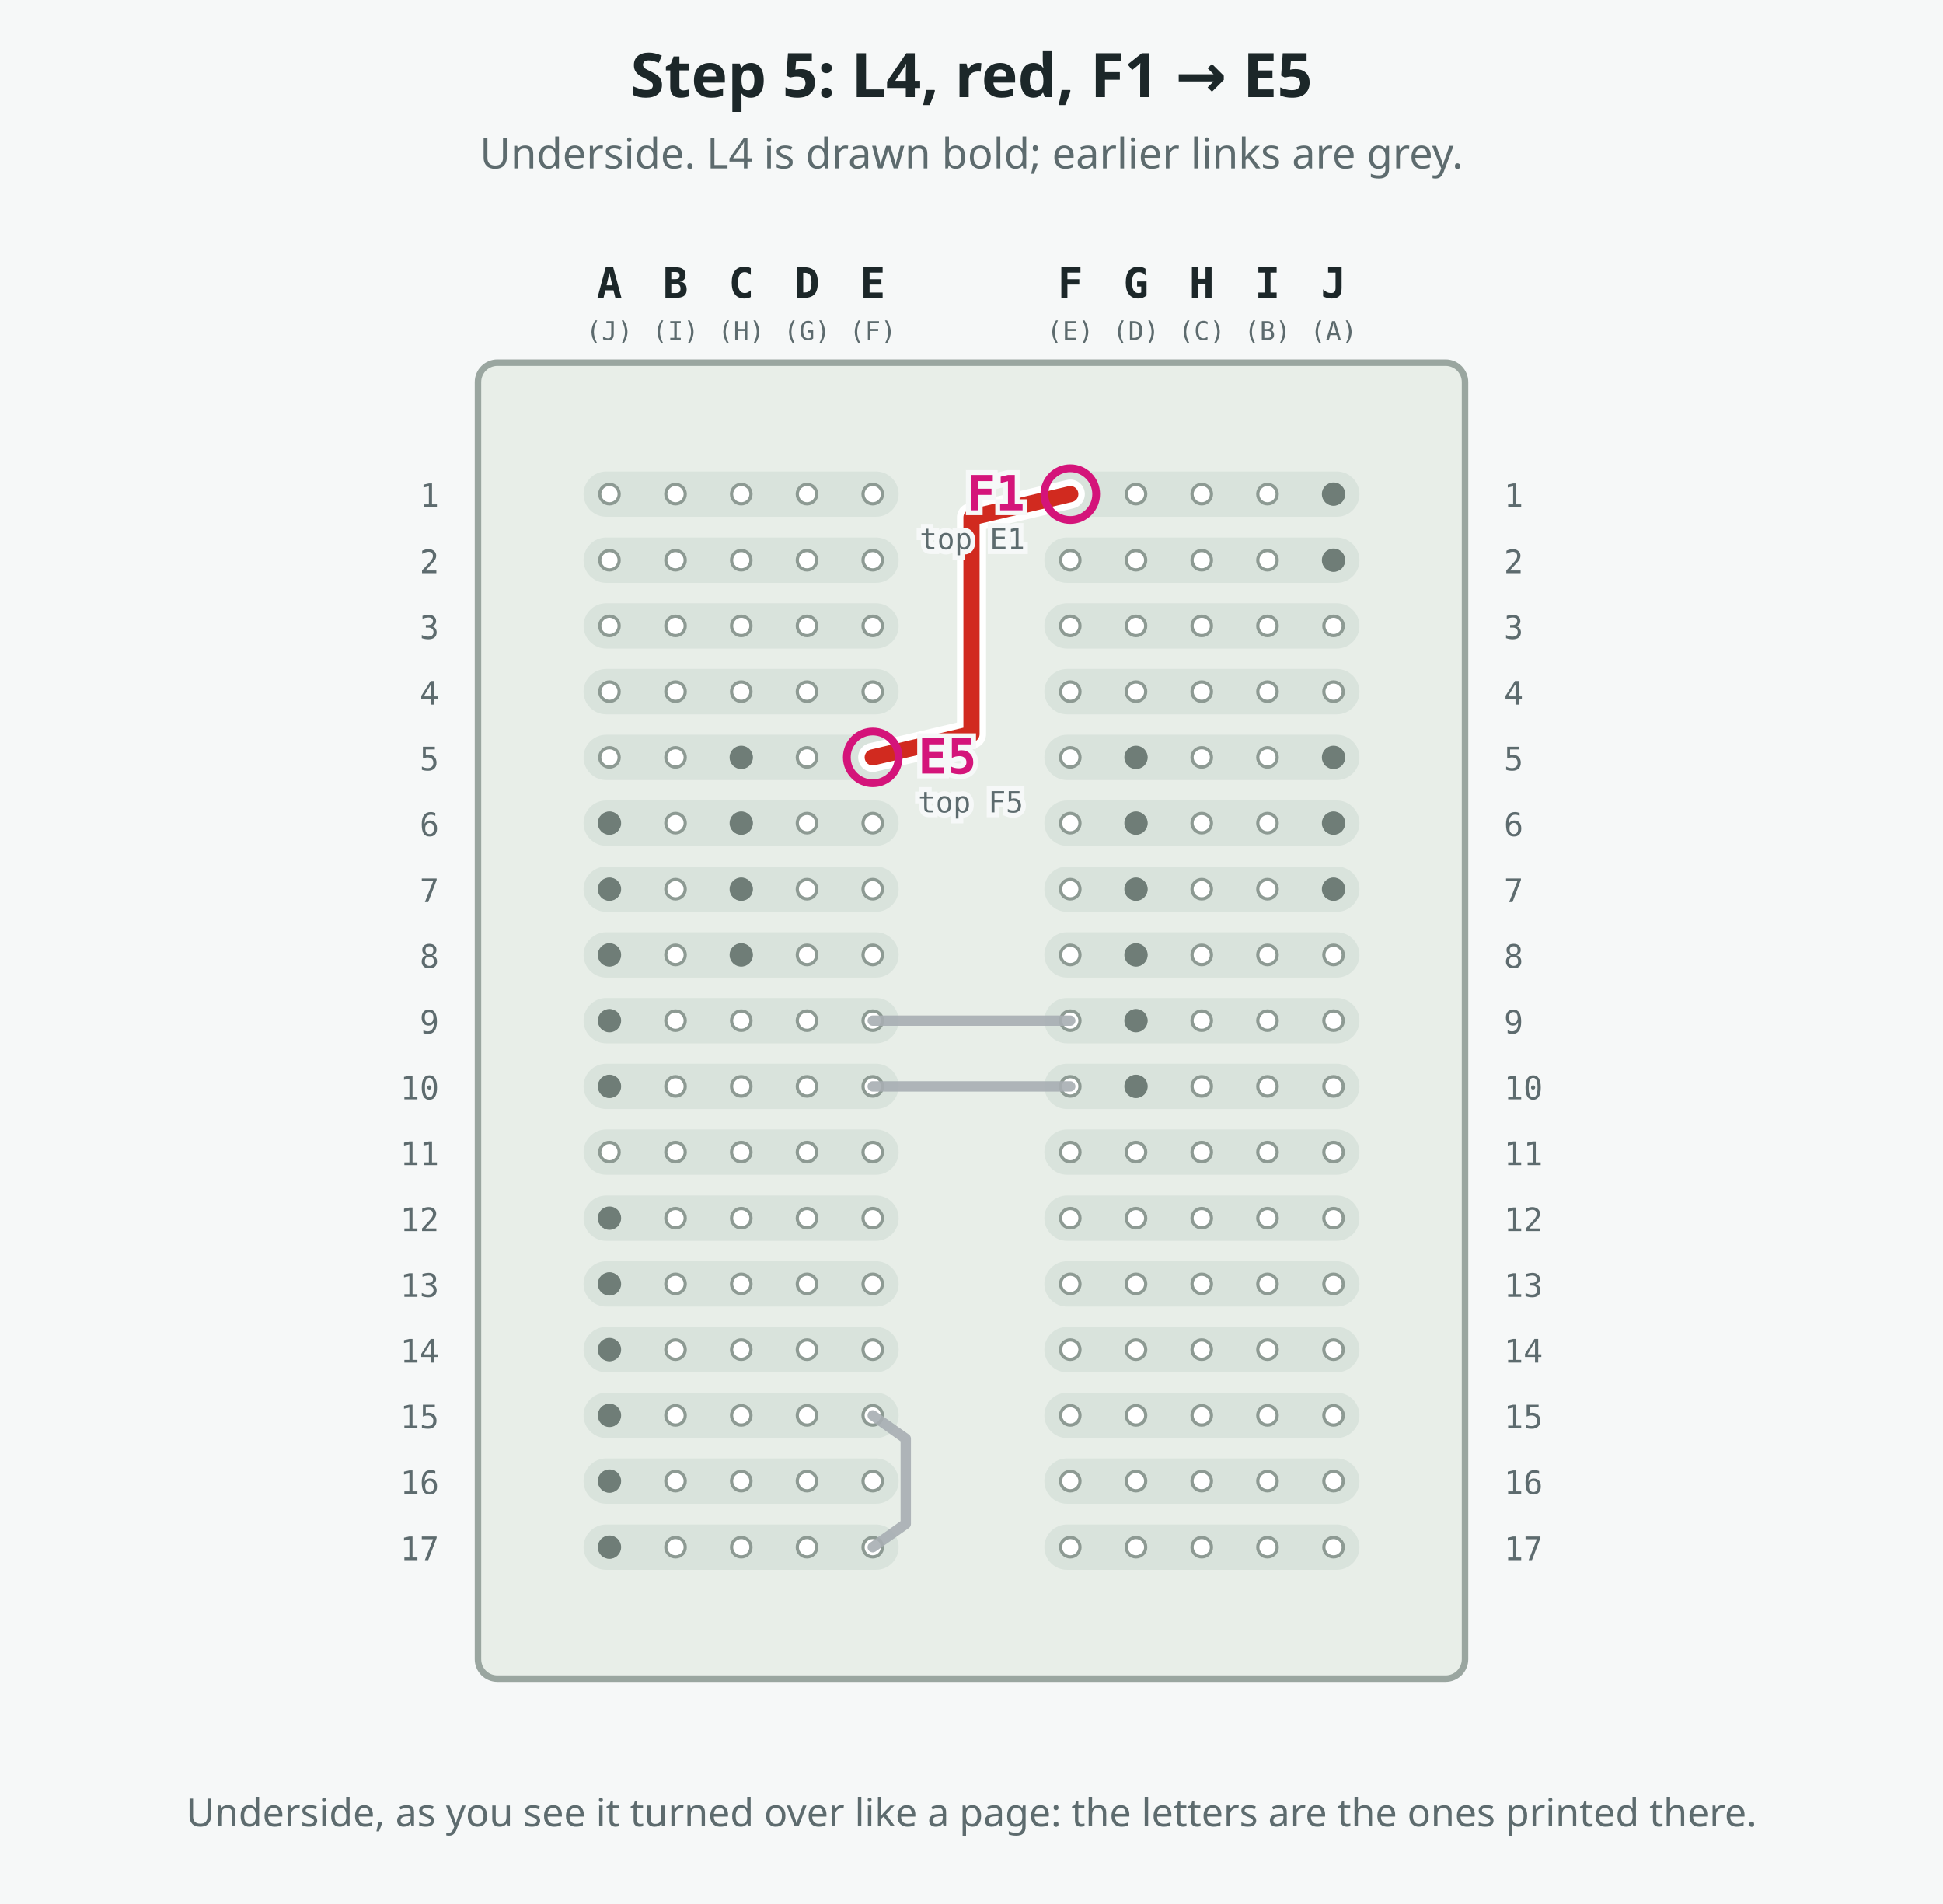
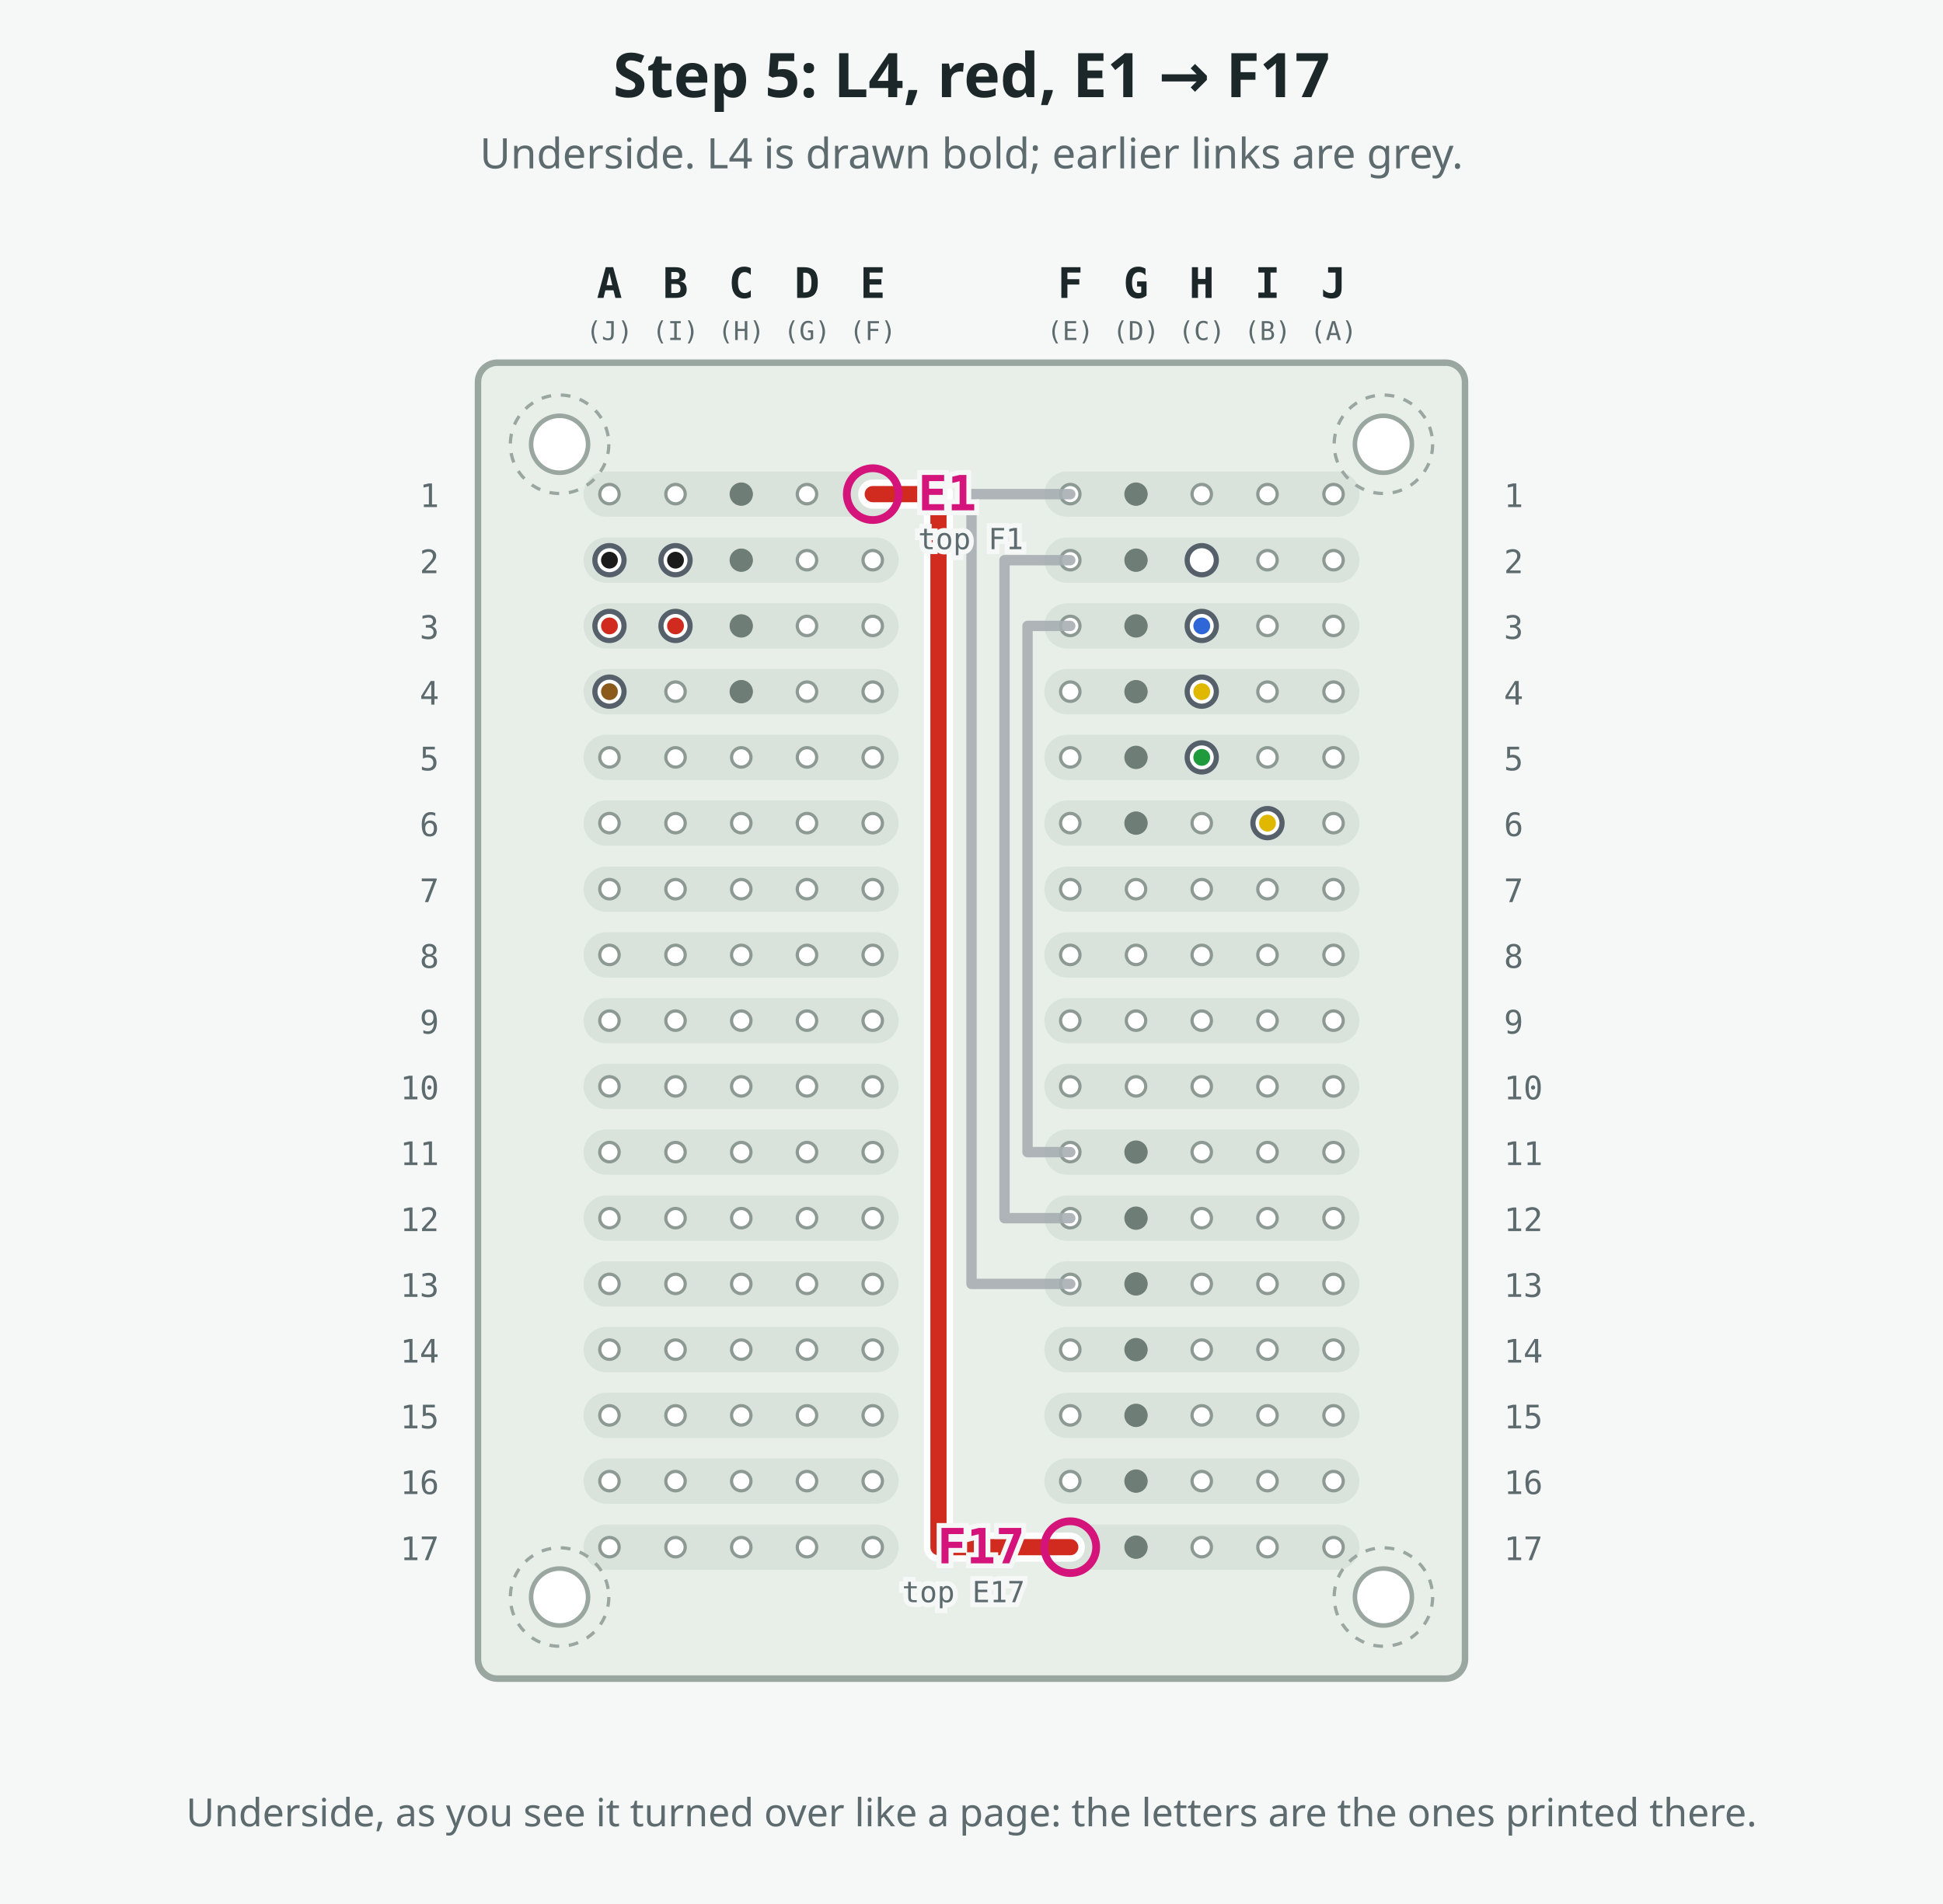
- <svg xmlns="http://www.w3.org/2000/svg" viewBox="0 0 600 588" role="img" aria-label="Step 5: L4, red, F1 → E5. Underside. L4 is drawn bold; earlier links are grey.">
+ <svg xmlns="http://www.w3.org/2000/svg" viewBox="0 0 600 588" role="img" aria-label="Step 5: L4, red, E1 → F17. Underside. L4 is drawn bold; earlier links are grey.">
  <rect width="600" height="588" fill="#f6f8f8" />
-   <text x="300.0" y="30" text-anchor="middle" font-size="19" font-weight="700" fill="#1c2729" font-family="IBM Plex Sans,ui-sans-serif,system-ui,sans-serif">Step 5: L4, red, F1 → E5</text>
+   <text x="300.0" y="30" text-anchor="middle" font-size="19" font-weight="700" fill="#1c2729" font-family="IBM Plex Sans,ui-sans-serif,system-ui,sans-serif">Step 5: L4, red, E1 → F17</text>
  <text x="300.0" y="52" text-anchor="middle" font-size="13" fill="#5d6b6e" font-family="IBM Plex Sans,ui-sans-serif,system-ui,sans-serif">Underside. L4 is drawn bold; earlier links are grey.</text>
  <rect x="147.6" y="112.0" width="304.8" height="406.4" rx="6" fill="#e8eee8" stroke="#9aa6a0" stroke-width="2" />
  <rect x="322.5" y="145.6" width="97.3" height="14" rx="7" fill="#d9e3dc" />
  <rect x="180.2" y="145.6" width="97.3" height="14" rx="7" fill="#d9e3dc" />
  <rect x="322.5" y="166.0" width="97.3" height="14" rx="7" fill="#d9e3dc" />
  <rect x="180.2" y="166.0" width="97.3" height="14" rx="7" fill="#d9e3dc" />
  <rect x="322.5" y="186.3" width="97.3" height="14" rx="7" fill="#d9e3dc" />
  <rect x="180.2" y="186.3" width="97.3" height="14" rx="7" fill="#d9e3dc" />
  <rect x="322.5" y="206.6" width="97.3" height="14" rx="7" fill="#d9e3dc" />
  <rect x="180.2" y="206.6" width="97.3" height="14" rx="7" fill="#d9e3dc" />
  <rect x="322.5" y="226.9" width="97.3" height="14" rx="7" fill="#d9e3dc" />
  <rect x="180.2" y="226.9" width="97.3" height="14" rx="7" fill="#d9e3dc" />
  <rect x="322.5" y="247.2" width="97.3" height="14" rx="7" fill="#d9e3dc" />
  <rect x="180.2" y="247.2" width="97.3" height="14" rx="7" fill="#d9e3dc" />
  <rect x="322.5" y="267.6" width="97.3" height="14" rx="7" fill="#d9e3dc" />
  <rect x="180.2" y="267.6" width="97.3" height="14" rx="7" fill="#d9e3dc" />
  <rect x="322.5" y="287.9" width="97.3" height="14" rx="7" fill="#d9e3dc" />
  <rect x="180.2" y="287.9" width="97.3" height="14" rx="7" fill="#d9e3dc" />
  <rect x="322.5" y="308.2" width="97.3" height="14" rx="7" fill="#d9e3dc" />
  <rect x="180.2" y="308.2" width="97.3" height="14" rx="7" fill="#d9e3dc" />
  <rect x="322.5" y="328.5" width="97.3" height="14" rx="7" fill="#d9e3dc" />
  <rect x="180.2" y="328.5" width="97.3" height="14" rx="7" fill="#d9e3dc" />
  <rect x="322.5" y="348.8" width="97.3" height="14" rx="7" fill="#d9e3dc" />
  <rect x="180.2" y="348.8" width="97.3" height="14" rx="7" fill="#d9e3dc" />
  <rect x="322.5" y="369.2" width="97.3" height="14" rx="7" fill="#d9e3dc" />
  <rect x="180.2" y="369.2" width="97.3" height="14" rx="7" fill="#d9e3dc" />
  <rect x="322.5" y="389.5" width="97.3" height="14" rx="7" fill="#d9e3dc" />
  <rect x="180.2" y="389.5" width="97.3" height="14" rx="7" fill="#d9e3dc" />
  <rect x="322.5" y="409.8" width="97.3" height="14" rx="7" fill="#d9e3dc" />
  <rect x="180.2" y="409.8" width="97.3" height="14" rx="7" fill="#d9e3dc" />
  <rect x="322.5" y="430.1" width="97.3" height="14" rx="7" fill="#d9e3dc" />
  <rect x="180.2" y="430.1" width="97.3" height="14" rx="7" fill="#d9e3dc" />
  <rect x="322.5" y="450.4" width="97.3" height="14" rx="7" fill="#d9e3dc" />
  <rect x="180.2" y="450.4" width="97.3" height="14" rx="7" fill="#d9e3dc" />
  <rect x="322.5" y="470.8" width="97.3" height="14" rx="7" fill="#d9e3dc" />
  <rect x="180.2" y="470.8" width="97.3" height="14" rx="7" fill="#d9e3dc" />
  <circle cx="411.8" cy="152.6" r="3" fill="#ffffff" stroke="#8d9a93" stroke-width="1" />
  <circle cx="391.4" cy="152.6" r="3" fill="#ffffff" stroke="#8d9a93" stroke-width="1" />
  <circle cx="371.1" cy="152.6" r="3" fill="#ffffff" stroke="#8d9a93" stroke-width="1" />
  <circle cx="350.8" cy="152.6" r="3" fill="#ffffff" stroke="#8d9a93" stroke-width="1" />
  <circle cx="330.5" cy="152.6" r="3" fill="#ffffff" stroke="#8d9a93" stroke-width="1" />
  <circle cx="269.5" cy="152.6" r="3" fill="#ffffff" stroke="#8d9a93" stroke-width="1" />
  <circle cx="249.2" cy="152.6" r="3" fill="#ffffff" stroke="#8d9a93" stroke-width="1" />
  <circle cx="228.9" cy="152.6" r="3" fill="#ffffff" stroke="#8d9a93" stroke-width="1" />
  <circle cx="208.6" cy="152.6" r="3" fill="#ffffff" stroke="#8d9a93" stroke-width="1" />
  <circle cx="188.2" cy="152.6" r="3" fill="#ffffff" stroke="#8d9a93" stroke-width="1" />
  <circle cx="411.8" cy="173.0" r="3" fill="#ffffff" stroke="#8d9a93" stroke-width="1" />
  <circle cx="391.4" cy="173.0" r="3" fill="#ffffff" stroke="#8d9a93" stroke-width="1" />
  <circle cx="371.1" cy="173.0" r="3" fill="#ffffff" stroke="#8d9a93" stroke-width="1" />
  <circle cx="350.8" cy="173.0" r="3" fill="#ffffff" stroke="#8d9a93" stroke-width="1" />
  <circle cx="330.5" cy="173.0" r="3" fill="#ffffff" stroke="#8d9a93" stroke-width="1" />
  <circle cx="269.5" cy="173.0" r="3" fill="#ffffff" stroke="#8d9a93" stroke-width="1" />
  <circle cx="249.2" cy="173.0" r="3" fill="#ffffff" stroke="#8d9a93" stroke-width="1" />
  <circle cx="228.9" cy="173.0" r="3" fill="#ffffff" stroke="#8d9a93" stroke-width="1" />
  <circle cx="208.6" cy="173.0" r="3" fill="#ffffff" stroke="#8d9a93" stroke-width="1" />
  <circle cx="188.2" cy="173.0" r="3" fill="#ffffff" stroke="#8d9a93" stroke-width="1" />
  <circle cx="411.8" cy="193.3" r="3" fill="#ffffff" stroke="#8d9a93" stroke-width="1" />
  <circle cx="391.4" cy="193.3" r="3" fill="#ffffff" stroke="#8d9a93" stroke-width="1" />
  <circle cx="371.1" cy="193.3" r="3" fill="#ffffff" stroke="#8d9a93" stroke-width="1" />
  <circle cx="350.8" cy="193.3" r="3" fill="#ffffff" stroke="#8d9a93" stroke-width="1" />
  <circle cx="330.5" cy="193.3" r="3" fill="#ffffff" stroke="#8d9a93" stroke-width="1" />
  <circle cx="269.5" cy="193.3" r="3" fill="#ffffff" stroke="#8d9a93" stroke-width="1" />
  <circle cx="249.2" cy="193.3" r="3" fill="#ffffff" stroke="#8d9a93" stroke-width="1" />
  <circle cx="228.9" cy="193.3" r="3" fill="#ffffff" stroke="#8d9a93" stroke-width="1" />
  <circle cx="208.6" cy="193.3" r="3" fill="#ffffff" stroke="#8d9a93" stroke-width="1" />
  <circle cx="188.2" cy="193.3" r="3" fill="#ffffff" stroke="#8d9a93" stroke-width="1" />
  <circle cx="411.8" cy="213.6" r="3" fill="#ffffff" stroke="#8d9a93" stroke-width="1" />
  <circle cx="391.4" cy="213.6" r="3" fill="#ffffff" stroke="#8d9a93" stroke-width="1" />
  <circle cx="371.1" cy="213.6" r="3" fill="#ffffff" stroke="#8d9a93" stroke-width="1" />
  <circle cx="350.8" cy="213.6" r="3" fill="#ffffff" stroke="#8d9a93" stroke-width="1" />
  <circle cx="330.5" cy="213.6" r="3" fill="#ffffff" stroke="#8d9a93" stroke-width="1" />
  <circle cx="269.5" cy="213.6" r="3" fill="#ffffff" stroke="#8d9a93" stroke-width="1" />
  <circle cx="249.2" cy="213.6" r="3" fill="#ffffff" stroke="#8d9a93" stroke-width="1" />
  <circle cx="228.9" cy="213.6" r="3" fill="#ffffff" stroke="#8d9a93" stroke-width="1" />
  <circle cx="208.6" cy="213.6" r="3" fill="#ffffff" stroke="#8d9a93" stroke-width="1" />
  <circle cx="188.2" cy="213.6" r="3" fill="#ffffff" stroke="#8d9a93" stroke-width="1" />
  <circle cx="411.8" cy="233.9" r="3" fill="#ffffff" stroke="#8d9a93" stroke-width="1" />
  <circle cx="391.4" cy="233.9" r="3" fill="#ffffff" stroke="#8d9a93" stroke-width="1" />
  <circle cx="371.1" cy="233.9" r="3" fill="#ffffff" stroke="#8d9a93" stroke-width="1" />
  <circle cx="350.8" cy="233.9" r="3" fill="#ffffff" stroke="#8d9a93" stroke-width="1" />
  <circle cx="330.5" cy="233.9" r="3" fill="#ffffff" stroke="#8d9a93" stroke-width="1" />
  <circle cx="269.5" cy="233.9" r="3" fill="#ffffff" stroke="#8d9a93" stroke-width="1" />
  <circle cx="249.2" cy="233.9" r="3" fill="#ffffff" stroke="#8d9a93" stroke-width="1" />
  <circle cx="228.9" cy="233.9" r="3" fill="#ffffff" stroke="#8d9a93" stroke-width="1" />
  <circle cx="208.6" cy="233.9" r="3" fill="#ffffff" stroke="#8d9a93" stroke-width="1" />
  <circle cx="188.2" cy="233.9" r="3" fill="#ffffff" stroke="#8d9a93" stroke-width="1" />
  <circle cx="411.8" cy="254.2" r="3" fill="#ffffff" stroke="#8d9a93" stroke-width="1" />
  <circle cx="391.4" cy="254.2" r="3" fill="#ffffff" stroke="#8d9a93" stroke-width="1" />
  <circle cx="371.1" cy="254.2" r="3" fill="#ffffff" stroke="#8d9a93" stroke-width="1" />
  <circle cx="350.8" cy="254.2" r="3" fill="#ffffff" stroke="#8d9a93" stroke-width="1" />
  <circle cx="330.5" cy="254.2" r="3" fill="#ffffff" stroke="#8d9a93" stroke-width="1" />
  <circle cx="269.5" cy="254.2" r="3" fill="#ffffff" stroke="#8d9a93" stroke-width="1" />
  <circle cx="249.2" cy="254.2" r="3" fill="#ffffff" stroke="#8d9a93" stroke-width="1" />
  <circle cx="228.9" cy="254.2" r="3" fill="#ffffff" stroke="#8d9a93" stroke-width="1" />
  <circle cx="208.6" cy="254.2" r="3" fill="#ffffff" stroke="#8d9a93" stroke-width="1" />
  <circle cx="188.2" cy="254.2" r="3" fill="#ffffff" stroke="#8d9a93" stroke-width="1" />
  <circle cx="411.8" cy="274.6" r="3" fill="#ffffff" stroke="#8d9a93" stroke-width="1" />
  <circle cx="391.4" cy="274.6" r="3" fill="#ffffff" stroke="#8d9a93" stroke-width="1" />
  <circle cx="371.1" cy="274.6" r="3" fill="#ffffff" stroke="#8d9a93" stroke-width="1" />
  <circle cx="350.8" cy="274.6" r="3" fill="#ffffff" stroke="#8d9a93" stroke-width="1" />
  <circle cx="330.5" cy="274.6" r="3" fill="#ffffff" stroke="#8d9a93" stroke-width="1" />
  <circle cx="269.5" cy="274.6" r="3" fill="#ffffff" stroke="#8d9a93" stroke-width="1" />
  <circle cx="249.2" cy="274.6" r="3" fill="#ffffff" stroke="#8d9a93" stroke-width="1" />
  <circle cx="228.9" cy="274.6" r="3" fill="#ffffff" stroke="#8d9a93" stroke-width="1" />
  <circle cx="208.6" cy="274.6" r="3" fill="#ffffff" stroke="#8d9a93" stroke-width="1" />
  <circle cx="188.2" cy="274.6" r="3" fill="#ffffff" stroke="#8d9a93" stroke-width="1" />
  <circle cx="411.8" cy="294.9" r="3" fill="#ffffff" stroke="#8d9a93" stroke-width="1" />
  <circle cx="391.4" cy="294.9" r="3" fill="#ffffff" stroke="#8d9a93" stroke-width="1" />
  <circle cx="371.1" cy="294.9" r="3" fill="#ffffff" stroke="#8d9a93" stroke-width="1" />
  <circle cx="350.8" cy="294.9" r="3" fill="#ffffff" stroke="#8d9a93" stroke-width="1" />
  <circle cx="330.5" cy="294.9" r="3" fill="#ffffff" stroke="#8d9a93" stroke-width="1" />
  <circle cx="269.5" cy="294.9" r="3" fill="#ffffff" stroke="#8d9a93" stroke-width="1" />
  <circle cx="249.2" cy="294.9" r="3" fill="#ffffff" stroke="#8d9a93" stroke-width="1" />
  <circle cx="228.9" cy="294.9" r="3" fill="#ffffff" stroke="#8d9a93" stroke-width="1" />
  <circle cx="208.6" cy="294.9" r="3" fill="#ffffff" stroke="#8d9a93" stroke-width="1" />
  <circle cx="188.2" cy="294.9" r="3" fill="#ffffff" stroke="#8d9a93" stroke-width="1" />
  <circle cx="411.8" cy="315.2" r="3" fill="#ffffff" stroke="#8d9a93" stroke-width="1" />
  <circle cx="391.4" cy="315.2" r="3" fill="#ffffff" stroke="#8d9a93" stroke-width="1" />
  <circle cx="371.1" cy="315.2" r="3" fill="#ffffff" stroke="#8d9a93" stroke-width="1" />
  <circle cx="350.8" cy="315.2" r="3" fill="#ffffff" stroke="#8d9a93" stroke-width="1" />
  <circle cx="330.5" cy="315.2" r="3" fill="#ffffff" stroke="#8d9a93" stroke-width="1" />
  <circle cx="269.5" cy="315.2" r="3" fill="#ffffff" stroke="#8d9a93" stroke-width="1" />
  <circle cx="249.2" cy="315.2" r="3" fill="#ffffff" stroke="#8d9a93" stroke-width="1" />
  <circle cx="228.9" cy="315.2" r="3" fill="#ffffff" stroke="#8d9a93" stroke-width="1" />
  <circle cx="208.6" cy="315.2" r="3" fill="#ffffff" stroke="#8d9a93" stroke-width="1" />
  <circle cx="188.2" cy="315.2" r="3" fill="#ffffff" stroke="#8d9a93" stroke-width="1" />
  <circle cx="411.8" cy="335.5" r="3" fill="#ffffff" stroke="#8d9a93" stroke-width="1" />
  <circle cx="391.4" cy="335.5" r="3" fill="#ffffff" stroke="#8d9a93" stroke-width="1" />
  <circle cx="371.1" cy="335.5" r="3" fill="#ffffff" stroke="#8d9a93" stroke-width="1" />
  <circle cx="350.8" cy="335.5" r="3" fill="#ffffff" stroke="#8d9a93" stroke-width="1" />
  <circle cx="330.5" cy="335.5" r="3" fill="#ffffff" stroke="#8d9a93" stroke-width="1" />
  <circle cx="269.5" cy="335.5" r="3" fill="#ffffff" stroke="#8d9a93" stroke-width="1" />
  <circle cx="249.2" cy="335.5" r="3" fill="#ffffff" stroke="#8d9a93" stroke-width="1" />
  <circle cx="228.9" cy="335.5" r="3" fill="#ffffff" stroke="#8d9a93" stroke-width="1" />
  <circle cx="208.6" cy="335.5" r="3" fill="#ffffff" stroke="#8d9a93" stroke-width="1" />
  <circle cx="188.2" cy="335.5" r="3" fill="#ffffff" stroke="#8d9a93" stroke-width="1" />
  <circle cx="411.8" cy="355.8" r="3" fill="#ffffff" stroke="#8d9a93" stroke-width="1" />
  <circle cx="391.4" cy="355.8" r="3" fill="#ffffff" stroke="#8d9a93" stroke-width="1" />
  <circle cx="371.1" cy="355.8" r="3" fill="#ffffff" stroke="#8d9a93" stroke-width="1" />
  <circle cx="350.8" cy="355.8" r="3" fill="#ffffff" stroke="#8d9a93" stroke-width="1" />
  <circle cx="330.5" cy="355.8" r="3" fill="#ffffff" stroke="#8d9a93" stroke-width="1" />
  <circle cx="269.5" cy="355.8" r="3" fill="#ffffff" stroke="#8d9a93" stroke-width="1" />
  <circle cx="249.2" cy="355.8" r="3" fill="#ffffff" stroke="#8d9a93" stroke-width="1" />
  <circle cx="228.9" cy="355.8" r="3" fill="#ffffff" stroke="#8d9a93" stroke-width="1" />
  <circle cx="208.6" cy="355.8" r="3" fill="#ffffff" stroke="#8d9a93" stroke-width="1" />
  <circle cx="188.2" cy="355.8" r="3" fill="#ffffff" stroke="#8d9a93" stroke-width="1" />
  <circle cx="411.8" cy="376.2" r="3" fill="#ffffff" stroke="#8d9a93" stroke-width="1" />
  <circle cx="391.4" cy="376.2" r="3" fill="#ffffff" stroke="#8d9a93" stroke-width="1" />
  <circle cx="371.1" cy="376.2" r="3" fill="#ffffff" stroke="#8d9a93" stroke-width="1" />
  <circle cx="350.8" cy="376.2" r="3" fill="#ffffff" stroke="#8d9a93" stroke-width="1" />
  <circle cx="330.5" cy="376.2" r="3" fill="#ffffff" stroke="#8d9a93" stroke-width="1" />
  <circle cx="269.5" cy="376.2" r="3" fill="#ffffff" stroke="#8d9a93" stroke-width="1" />
  <circle cx="249.2" cy="376.2" r="3" fill="#ffffff" stroke="#8d9a93" stroke-width="1" />
  <circle cx="228.9" cy="376.2" r="3" fill="#ffffff" stroke="#8d9a93" stroke-width="1" />
  <circle cx="208.6" cy="376.2" r="3" fill="#ffffff" stroke="#8d9a93" stroke-width="1" />
  <circle cx="188.2" cy="376.2" r="3" fill="#ffffff" stroke="#8d9a93" stroke-width="1" />
  <circle cx="411.8" cy="396.5" r="3" fill="#ffffff" stroke="#8d9a93" stroke-width="1" />
  <circle cx="391.4" cy="396.5" r="3" fill="#ffffff" stroke="#8d9a93" stroke-width="1" />
  <circle cx="371.1" cy="396.5" r="3" fill="#ffffff" stroke="#8d9a93" stroke-width="1" />
  <circle cx="350.8" cy="396.5" r="3" fill="#ffffff" stroke="#8d9a93" stroke-width="1" />
  <circle cx="330.5" cy="396.5" r="3" fill="#ffffff" stroke="#8d9a93" stroke-width="1" />
  <circle cx="269.5" cy="396.5" r="3" fill="#ffffff" stroke="#8d9a93" stroke-width="1" />
  <circle cx="249.2" cy="396.5" r="3" fill="#ffffff" stroke="#8d9a93" stroke-width="1" />
  <circle cx="228.9" cy="396.5" r="3" fill="#ffffff" stroke="#8d9a93" stroke-width="1" />
  <circle cx="208.6" cy="396.5" r="3" fill="#ffffff" stroke="#8d9a93" stroke-width="1" />
  <circle cx="188.2" cy="396.5" r="3" fill="#ffffff" stroke="#8d9a93" stroke-width="1" />
  <circle cx="411.8" cy="416.8" r="3" fill="#ffffff" stroke="#8d9a93" stroke-width="1" />
  <circle cx="391.4" cy="416.8" r="3" fill="#ffffff" stroke="#8d9a93" stroke-width="1" />
  <circle cx="371.1" cy="416.8" r="3" fill="#ffffff" stroke="#8d9a93" stroke-width="1" />
  <circle cx="350.8" cy="416.8" r="3" fill="#ffffff" stroke="#8d9a93" stroke-width="1" />
  <circle cx="330.5" cy="416.8" r="3" fill="#ffffff" stroke="#8d9a93" stroke-width="1" />
  <circle cx="269.5" cy="416.8" r="3" fill="#ffffff" stroke="#8d9a93" stroke-width="1" />
  <circle cx="249.2" cy="416.8" r="3" fill="#ffffff" stroke="#8d9a93" stroke-width="1" />
  <circle cx="228.9" cy="416.8" r="3" fill="#ffffff" stroke="#8d9a93" stroke-width="1" />
  <circle cx="208.6" cy="416.8" r="3" fill="#ffffff" stroke="#8d9a93" stroke-width="1" />
  <circle cx="188.2" cy="416.8" r="3" fill="#ffffff" stroke="#8d9a93" stroke-width="1" />
  <circle cx="411.8" cy="437.1" r="3" fill="#ffffff" stroke="#8d9a93" stroke-width="1" />
  <circle cx="391.4" cy="437.1" r="3" fill="#ffffff" stroke="#8d9a93" stroke-width="1" />
  <circle cx="371.1" cy="437.1" r="3" fill="#ffffff" stroke="#8d9a93" stroke-width="1" />
  <circle cx="350.8" cy="437.1" r="3" fill="#ffffff" stroke="#8d9a93" stroke-width="1" />
  <circle cx="330.5" cy="437.1" r="3" fill="#ffffff" stroke="#8d9a93" stroke-width="1" />
  <circle cx="269.5" cy="437.1" r="3" fill="#ffffff" stroke="#8d9a93" stroke-width="1" />
  <circle cx="249.2" cy="437.1" r="3" fill="#ffffff" stroke="#8d9a93" stroke-width="1" />
  <circle cx="228.9" cy="437.1" r="3" fill="#ffffff" stroke="#8d9a93" stroke-width="1" />
  <circle cx="208.6" cy="437.1" r="3" fill="#ffffff" stroke="#8d9a93" stroke-width="1" />
  <circle cx="188.2" cy="437.1" r="3" fill="#ffffff" stroke="#8d9a93" stroke-width="1" />
  <circle cx="411.8" cy="457.4" r="3" fill="#ffffff" stroke="#8d9a93" stroke-width="1" />
  <circle cx="391.4" cy="457.4" r="3" fill="#ffffff" stroke="#8d9a93" stroke-width="1" />
  <circle cx="371.1" cy="457.4" r="3" fill="#ffffff" stroke="#8d9a93" stroke-width="1" />
  <circle cx="350.8" cy="457.4" r="3" fill="#ffffff" stroke="#8d9a93" stroke-width="1" />
  <circle cx="330.5" cy="457.4" r="3" fill="#ffffff" stroke="#8d9a93" stroke-width="1" />
  <circle cx="269.5" cy="457.4" r="3" fill="#ffffff" stroke="#8d9a93" stroke-width="1" />
  <circle cx="249.2" cy="457.4" r="3" fill="#ffffff" stroke="#8d9a93" stroke-width="1" />
  <circle cx="228.9" cy="457.4" r="3" fill="#ffffff" stroke="#8d9a93" stroke-width="1" />
  <circle cx="208.6" cy="457.4" r="3" fill="#ffffff" stroke="#8d9a93" stroke-width="1" />
  <circle cx="188.2" cy="457.4" r="3" fill="#ffffff" stroke="#8d9a93" stroke-width="1" />
  <circle cx="411.8" cy="477.8" r="3" fill="#ffffff" stroke="#8d9a93" stroke-width="1" />
  <circle cx="391.4" cy="477.8" r="3" fill="#ffffff" stroke="#8d9a93" stroke-width="1" />
  <circle cx="371.1" cy="477.8" r="3" fill="#ffffff" stroke="#8d9a93" stroke-width="1" />
  <circle cx="350.8" cy="477.8" r="3" fill="#ffffff" stroke="#8d9a93" stroke-width="1" />
  <circle cx="330.5" cy="477.8" r="3" fill="#ffffff" stroke="#8d9a93" stroke-width="1" />
  <circle cx="269.5" cy="477.8" r="3" fill="#ffffff" stroke="#8d9a93" stroke-width="1" />
  <circle cx="249.2" cy="477.8" r="3" fill="#ffffff" stroke="#8d9a93" stroke-width="1" />
  <circle cx="228.9" cy="477.8" r="3" fill="#ffffff" stroke="#8d9a93" stroke-width="1" />
  <circle cx="208.6" cy="477.8" r="3" fill="#ffffff" stroke="#8d9a93" stroke-width="1" />
  <circle cx="188.2" cy="477.8" r="3" fill="#ffffff" stroke="#8d9a93" stroke-width="1" />
+   <circle cx="427.2" cy="137.2" r="15.2" fill="none" stroke="#9aa6a0" stroke-width="1" stroke-dasharray="3 3" />
+   <circle cx="427.2" cy="137.2" r="8.8" fill="#ffffff" stroke="#9aa6a0" stroke-width="1.4" />
+   <circle cx="427.2" cy="493.2" r="15.2" fill="none" stroke="#9aa6a0" stroke-width="1" stroke-dasharray="3 3" />
+   <circle cx="427.2" cy="493.2" r="8.8" fill="#ffffff" stroke="#9aa6a0" stroke-width="1.4" />
+   <circle cx="172.8" cy="137.2" r="15.2" fill="none" stroke="#9aa6a0" stroke-width="1" stroke-dasharray="3 3" />
+   <circle cx="172.8" cy="137.2" r="8.8" fill="#ffffff" stroke="#9aa6a0" stroke-width="1.4" />
+   <circle cx="172.8" cy="493.2" r="15.2" fill="none" stroke="#9aa6a0" stroke-width="1" stroke-dasharray="3 3" />
+   <circle cx="172.8" cy="493.2" r="8.8" fill="#ffffff" stroke="#9aa6a0" stroke-width="1.4" />
  <text x="411.8" y="92" text-anchor="middle" font-size="13" font-weight="700" fill="#1c2729" font-family="IBM Plex Mono,ui-monospace,SFMono-Regular,Menlo,monospace">J</text>
  <text x="411.8" y="105" text-anchor="middle" font-size="8" fill="#5d6b6e" font-family="IBM Plex Mono,ui-monospace,SFMono-Regular,Menlo,monospace">(A)</text>
  <text x="391.4" y="92" text-anchor="middle" font-size="13" font-weight="700" fill="#1c2729" font-family="IBM Plex Mono,ui-monospace,SFMono-Regular,Menlo,monospace">I</text>
  <text x="391.4" y="105" text-anchor="middle" font-size="8" fill="#5d6b6e" font-family="IBM Plex Mono,ui-monospace,SFMono-Regular,Menlo,monospace">(B)</text>
  <text x="371.1" y="92" text-anchor="middle" font-size="13" font-weight="700" fill="#1c2729" font-family="IBM Plex Mono,ui-monospace,SFMono-Regular,Menlo,monospace">H</text>
  <text x="371.1" y="105" text-anchor="middle" font-size="8" fill="#5d6b6e" font-family="IBM Plex Mono,ui-monospace,SFMono-Regular,Menlo,monospace">(C)</text>
  <text x="350.8" y="92" text-anchor="middle" font-size="13" font-weight="700" fill="#1c2729" font-family="IBM Plex Mono,ui-monospace,SFMono-Regular,Menlo,monospace">G</text>
  <text x="350.8" y="105" text-anchor="middle" font-size="8" fill="#5d6b6e" font-family="IBM Plex Mono,ui-monospace,SFMono-Regular,Menlo,monospace">(D)</text>
  <text x="330.5" y="92" text-anchor="middle" font-size="13" font-weight="700" fill="#1c2729" font-family="IBM Plex Mono,ui-monospace,SFMono-Regular,Menlo,monospace">F</text>
  <text x="330.5" y="105" text-anchor="middle" font-size="8" fill="#5d6b6e" font-family="IBM Plex Mono,ui-monospace,SFMono-Regular,Menlo,monospace">(E)</text>
  <text x="269.5" y="92" text-anchor="middle" font-size="13" font-weight="700" fill="#1c2729" font-family="IBM Plex Mono,ui-monospace,SFMono-Regular,Menlo,monospace">E</text>
  <text x="269.5" y="105" text-anchor="middle" font-size="8" fill="#5d6b6e" font-family="IBM Plex Mono,ui-monospace,SFMono-Regular,Menlo,monospace">(F)</text>
  <text x="249.2" y="92" text-anchor="middle" font-size="13" font-weight="700" fill="#1c2729" font-family="IBM Plex Mono,ui-monospace,SFMono-Regular,Menlo,monospace">D</text>
  <text x="249.2" y="105" text-anchor="middle" font-size="8" fill="#5d6b6e" font-family="IBM Plex Mono,ui-monospace,SFMono-Regular,Menlo,monospace">(G)</text>
  <text x="228.9" y="92" text-anchor="middle" font-size="13" font-weight="700" fill="#1c2729" font-family="IBM Plex Mono,ui-monospace,SFMono-Regular,Menlo,monospace">C</text>
  <text x="228.9" y="105" text-anchor="middle" font-size="8" fill="#5d6b6e" font-family="IBM Plex Mono,ui-monospace,SFMono-Regular,Menlo,monospace">(H)</text>
  <text x="208.6" y="92" text-anchor="middle" font-size="13" font-weight="700" fill="#1c2729" font-family="IBM Plex Mono,ui-monospace,SFMono-Regular,Menlo,monospace">B</text>
  <text x="208.6" y="105" text-anchor="middle" font-size="8" fill="#5d6b6e" font-family="IBM Plex Mono,ui-monospace,SFMono-Regular,Menlo,monospace">(I)</text>
  <text x="188.2" y="92" text-anchor="middle" font-size="13" font-weight="700" fill="#1c2729" font-family="IBM Plex Mono,ui-monospace,SFMono-Regular,Menlo,monospace">A</text>
  <text x="188.2" y="105" text-anchor="middle" font-size="8" fill="#5d6b6e" font-family="IBM Plex Mono,ui-monospace,SFMono-Regular,Menlo,monospace">(J)</text>
  <text x="135.6" y="156.6" text-anchor="end" font-size="10" fill="#5d6b6e" font-family="IBM Plex Mono,ui-monospace,SFMono-Regular,Menlo,monospace">1</text>
  <text x="464.4" y="156.6" font-size="10" fill="#5d6b6e" font-family="IBM Plex Mono,ui-monospace,SFMono-Regular,Menlo,monospace">1</text>
  <text x="135.6" y="177.0" text-anchor="end" font-size="10" fill="#5d6b6e" font-family="IBM Plex Mono,ui-monospace,SFMono-Regular,Menlo,monospace">2</text>
  <text x="464.4" y="177.0" font-size="10" fill="#5d6b6e" font-family="IBM Plex Mono,ui-monospace,SFMono-Regular,Menlo,monospace">2</text>
  <text x="135.6" y="197.3" text-anchor="end" font-size="10" fill="#5d6b6e" font-family="IBM Plex Mono,ui-monospace,SFMono-Regular,Menlo,monospace">3</text>
  <text x="464.4" y="197.3" font-size="10" fill="#5d6b6e" font-family="IBM Plex Mono,ui-monospace,SFMono-Regular,Menlo,monospace">3</text>
  <text x="135.6" y="217.6" text-anchor="end" font-size="10" fill="#5d6b6e" font-family="IBM Plex Mono,ui-monospace,SFMono-Regular,Menlo,monospace">4</text>
  <text x="464.4" y="217.6" font-size="10" fill="#5d6b6e" font-family="IBM Plex Mono,ui-monospace,SFMono-Regular,Menlo,monospace">4</text>
  <text x="135.6" y="237.9" text-anchor="end" font-size="10" fill="#5d6b6e" font-family="IBM Plex Mono,ui-monospace,SFMono-Regular,Menlo,monospace">5</text>
  <text x="464.4" y="237.9" font-size="10" fill="#5d6b6e" font-family="IBM Plex Mono,ui-monospace,SFMono-Regular,Menlo,monospace">5</text>
  <text x="135.6" y="258.2" text-anchor="end" font-size="10" fill="#5d6b6e" font-family="IBM Plex Mono,ui-monospace,SFMono-Regular,Menlo,monospace">6</text>
  <text x="464.4" y="258.2" font-size="10" fill="#5d6b6e" font-family="IBM Plex Mono,ui-monospace,SFMono-Regular,Menlo,monospace">6</text>
  <text x="135.6" y="278.6" text-anchor="end" font-size="10" fill="#5d6b6e" font-family="IBM Plex Mono,ui-monospace,SFMono-Regular,Menlo,monospace">7</text>
  <text x="464.4" y="278.6" font-size="10" fill="#5d6b6e" font-family="IBM Plex Mono,ui-monospace,SFMono-Regular,Menlo,monospace">7</text>
  <text x="135.6" y="298.9" text-anchor="end" font-size="10" fill="#5d6b6e" font-family="IBM Plex Mono,ui-monospace,SFMono-Regular,Menlo,monospace">8</text>
  <text x="464.4" y="298.9" font-size="10" fill="#5d6b6e" font-family="IBM Plex Mono,ui-monospace,SFMono-Regular,Menlo,monospace">8</text>
  <text x="135.6" y="319.2" text-anchor="end" font-size="10" fill="#5d6b6e" font-family="IBM Plex Mono,ui-monospace,SFMono-Regular,Menlo,monospace">9</text>
  <text x="464.4" y="319.2" font-size="10" fill="#5d6b6e" font-family="IBM Plex Mono,ui-monospace,SFMono-Regular,Menlo,monospace">9</text>
  <text x="135.6" y="339.5" text-anchor="end" font-size="10" fill="#5d6b6e" font-family="IBM Plex Mono,ui-monospace,SFMono-Regular,Menlo,monospace">10</text>
  <text x="464.4" y="339.5" font-size="10" fill="#5d6b6e" font-family="IBM Plex Mono,ui-monospace,SFMono-Regular,Menlo,monospace">10</text>
  <text x="135.6" y="359.8" text-anchor="end" font-size="10" fill="#5d6b6e" font-family="IBM Plex Mono,ui-monospace,SFMono-Regular,Menlo,monospace">11</text>
  <text x="464.4" y="359.8" font-size="10" fill="#5d6b6e" font-family="IBM Plex Mono,ui-monospace,SFMono-Regular,Menlo,monospace">11</text>
  <text x="135.6" y="380.2" text-anchor="end" font-size="10" fill="#5d6b6e" font-family="IBM Plex Mono,ui-monospace,SFMono-Regular,Menlo,monospace">12</text>
  <text x="464.4" y="380.2" font-size="10" fill="#5d6b6e" font-family="IBM Plex Mono,ui-monospace,SFMono-Regular,Menlo,monospace">12</text>
  <text x="135.6" y="400.5" text-anchor="end" font-size="10" fill="#5d6b6e" font-family="IBM Plex Mono,ui-monospace,SFMono-Regular,Menlo,monospace">13</text>
  <text x="464.4" y="400.5" font-size="10" fill="#5d6b6e" font-family="IBM Plex Mono,ui-monospace,SFMono-Regular,Menlo,monospace">13</text>
  <text x="135.6" y="420.8" text-anchor="end" font-size="10" fill="#5d6b6e" font-family="IBM Plex Mono,ui-monospace,SFMono-Regular,Menlo,monospace">14</text>
  <text x="464.4" y="420.8" font-size="10" fill="#5d6b6e" font-family="IBM Plex Mono,ui-monospace,SFMono-Regular,Menlo,monospace">14</text>
  <text x="135.6" y="441.1" text-anchor="end" font-size="10" fill="#5d6b6e" font-family="IBM Plex Mono,ui-monospace,SFMono-Regular,Menlo,monospace">15</text>
  <text x="464.4" y="441.1" font-size="10" fill="#5d6b6e" font-family="IBM Plex Mono,ui-monospace,SFMono-Regular,Menlo,monospace">15</text>
  <text x="135.6" y="461.4" text-anchor="end" font-size="10" fill="#5d6b6e" font-family="IBM Plex Mono,ui-monospace,SFMono-Regular,Menlo,monospace">16</text>
  <text x="464.4" y="461.4" font-size="10" fill="#5d6b6e" font-family="IBM Plex Mono,ui-monospace,SFMono-Regular,Menlo,monospace">16</text>
  <text x="135.6" y="481.8" text-anchor="end" font-size="10" fill="#5d6b6e" font-family="IBM Plex Mono,ui-monospace,SFMono-Regular,Menlo,monospace">17</text>
  <text x="464.4" y="481.8" font-size="10" fill="#5d6b6e" font-family="IBM Plex Mono,ui-monospace,SFMono-Regular,Menlo,monospace">17</text>
+   <circle cx="371.1" cy="173.0" r="4.5" fill="#ffffff" stroke="#55606a" stroke-width="1.6" />
+   <circle cx="371.1" cy="173.0" r="2.6" fill="#ffffff" />
+   <circle cx="371.1" cy="193.3" r="4.5" fill="#ffffff" stroke="#55606a" stroke-width="1.6" />
+   <circle cx="371.1" cy="193.3" r="2.6" fill="#2f66d8" />
+   <circle cx="371.1" cy="213.6" r="4.5" fill="#ffffff" stroke="#55606a" stroke-width="1.6" />
+   <circle cx="371.1" cy="213.6" r="2.6" fill="#e0b800" />
+   <circle cx="208.6" cy="173.0" r="4.5" fill="#ffffff" stroke="#55606a" stroke-width="1.6" />
+   <circle cx="208.6" cy="173.0" r="2.6" fill="#1b1b1b" />
+   <circle cx="208.6" cy="193.3" r="4.5" fill="#ffffff" stroke="#55606a" stroke-width="1.6" />
+   <circle cx="208.6" cy="193.3" r="2.6" fill="#d12a1f" />
+   <circle cx="371.1" cy="233.9" r="4.5" fill="#ffffff" stroke="#55606a" stroke-width="1.6" />
+   <circle cx="371.1" cy="233.9" r="2.6" fill="#1f9a3c" />
+   <circle cx="391.4" cy="254.2" r="4.5" fill="#ffffff" stroke="#55606a" stroke-width="1.6" />
+   <circle cx="391.4" cy="254.2" r="2.6" fill="#e0b800" />
+   <circle cx="188.2" cy="173.0" r="4.5" fill="#ffffff" stroke="#55606a" stroke-width="1.6" />
+   <circle cx="188.2" cy="173.0" r="2.6" fill="#1b1b1b" />
+   <circle cx="188.2" cy="193.3" r="4.5" fill="#ffffff" stroke="#55606a" stroke-width="1.6" />
+   <circle cx="188.2" cy="193.3" r="2.6" fill="#d12a1f" />
+   <circle cx="188.2" cy="213.6" r="4.5" fill="#ffffff" stroke="#55606a" stroke-width="1.6" />
+   <circle cx="188.2" cy="213.6" r="2.6" fill="#8a5a1c" />
+   <circle cx="350.8" cy="152.6" r="3.6" fill="#6f7d77" />
+   <circle cx="350.8" cy="173.0" r="3.6" fill="#6f7d77" />
+   <circle cx="350.8" cy="193.3" r="3.6" fill="#6f7d77" />
+   <circle cx="350.8" cy="213.6" r="3.6" fill="#6f7d77" />
  <circle cx="350.8" cy="233.9" r="3.6" fill="#6f7d77" />
  <circle cx="350.8" cy="254.2" r="3.6" fill="#6f7d77" />
-   <circle cx="350.8" cy="274.6" r="3.6" fill="#6f7d77" />
-   <circle cx="350.8" cy="294.9" r="3.6" fill="#6f7d77" />
-   <circle cx="350.8" cy="315.2" r="3.6" fill="#6f7d77" />
-   <circle cx="350.8" cy="335.5" r="3.6" fill="#6f7d77" />
-   <circle cx="228.9" cy="233.9" r="3.6" fill="#6f7d77" />
-   <circle cx="228.9" cy="254.2" r="3.6" fill="#6f7d77" />
-   <circle cx="228.9" cy="274.6" r="3.6" fill="#6f7d77" />
-   <circle cx="228.9" cy="294.9" r="3.6" fill="#6f7d77" />
-   <circle cx="411.8" cy="152.6" r="3.6" fill="#6f7d77" />
-   <circle cx="411.8" cy="173.0" r="3.6" fill="#6f7d77" />
-   <circle cx="411.8" cy="233.9" r="3.6" fill="#6f7d77" />
-   <circle cx="411.8" cy="254.2" r="3.6" fill="#6f7d77" />
-   <circle cx="411.8" cy="274.6" r="3.6" fill="#6f7d77" />
-   <circle cx="188.2" cy="376.2" r="3.6" fill="#6f7d77" />
-   <circle cx="188.2" cy="396.5" r="3.6" fill="#6f7d77" />
-   <circle cx="188.2" cy="416.8" r="3.6" fill="#6f7d77" />
-   <circle cx="188.2" cy="437.1" r="3.6" fill="#6f7d77" />
-   <circle cx="188.2" cy="457.4" r="3.6" fill="#6f7d77" />
-   <circle cx="188.2" cy="477.8" r="3.6" fill="#6f7d77" />
-   <circle cx="188.2" cy="254.2" r="3.6" fill="#6f7d77" />
-   <circle cx="188.2" cy="274.6" r="3.6" fill="#6f7d77" />
-   <circle cx="188.2" cy="294.9" r="3.6" fill="#6f7d77" />
-   <circle cx="188.2" cy="315.2" r="3.6" fill="#6f7d77" />
-   <circle cx="188.2" cy="335.5" r="3.6" fill="#6f7d77" />
-   <polyline points="330.5,315.2 269.5,315.2" fill="none" stroke="#a7aeb2" stroke-width="3.2" stroke-linecap="round" stroke-linejoin="round" opacity="0.9" />
-   <polyline points="330.5,335.5 269.5,335.5" fill="none" stroke="#a7aeb2" stroke-width="3.2" stroke-linecap="round" stroke-linejoin="round" opacity="0.9" />
-   <polyline points="269.5,437.1 279.7,444.3 279.7,470.6 269.5,477.8" fill="none" stroke="#a7aeb2" stroke-width="3.2" stroke-linecap="round" stroke-linejoin="round" opacity="0.9" />
-   <polyline points="330.5,152.6 300.0,159.8 300.0,226.7 269.5,233.9" fill="none" stroke="#ffffff" stroke-width="9" stroke-linecap="round" stroke-linejoin="round" />
-   <polyline points="330.5,152.6 300.0,159.8 300.0,226.7 269.5,233.9" fill="none" stroke="#d12a1f" stroke-width="5" stroke-linecap="round" stroke-linejoin="round" opacity="1.0" />
-   <circle cx="330.5" cy="152.6" r="8" fill="none" stroke="#d4147a" stroke-width="2.4" />
-   <text x="316.5" y="157.6" text-anchor="end" font-size="15" font-weight="700" fill="#d4147a" stroke="#f6f8f8" stroke-width="3" paint-order="stroke" font-family="IBM Plex Mono,ui-monospace,SFMono-Regular,Menlo,monospace">F1</text>
-   <text x="316.5" y="169.6" text-anchor="end" font-size="9" fill="#5d6b6e" stroke="#f6f8f8" stroke-width="3" paint-order="stroke" font-family="IBM Plex Mono,ui-monospace,SFMono-Regular,Menlo,monospace">top E1</text>
-   <circle cx="269.5" cy="233.9" r="8" fill="none" stroke="#d4147a" stroke-width="2.4" />
-   <text x="283.5" y="238.9" text-anchor="start" font-size="15" font-weight="700" fill="#d4147a" stroke="#f6f8f8" stroke-width="3" paint-order="stroke" font-family="IBM Plex Mono,ui-monospace,SFMono-Regular,Menlo,monospace">E5</text>
-   <text x="283.5" y="250.9" text-anchor="start" font-size="9" fill="#5d6b6e" stroke="#f6f8f8" stroke-width="3" paint-order="stroke" font-family="IBM Plex Mono,ui-monospace,SFMono-Regular,Menlo,monospace">top F5</text>
+   <circle cx="228.9" cy="152.6" r="3.6" fill="#6f7d77" />
+   <circle cx="228.9" cy="173.0" r="3.6" fill="#6f7d77" />
+   <circle cx="228.9" cy="193.3" r="3.6" fill="#6f7d77" />
+   <circle cx="228.9" cy="213.6" r="3.6" fill="#6f7d77" />
+   <circle cx="350.8" cy="477.8" r="3.6" fill="#6f7d77" />
+   <circle cx="350.8" cy="457.4" r="3.6" fill="#6f7d77" />
+   <circle cx="350.8" cy="437.1" r="3.6" fill="#6f7d77" />
+   <circle cx="350.8" cy="416.8" r="3.6" fill="#6f7d77" />
+   <circle cx="350.8" cy="396.5" r="3.6" fill="#6f7d77" />
+   <circle cx="350.8" cy="376.2" r="3.6" fill="#6f7d77" />
+   <circle cx="350.8" cy="355.8" r="3.6" fill="#6f7d77" />
+   <polyline points="330.5,193.3 317.3,193.3 317.3,355.8 330.5,355.8" fill="none" stroke="#a7aeb2" stroke-width="3.2" stroke-linecap="round" stroke-linejoin="round" opacity="0.9" />
+   <polyline points="330.5,173.0 310.2,173.0 310.2,376.2 330.5,376.2" fill="none" stroke="#a7aeb2" stroke-width="3.2" stroke-linecap="round" stroke-linejoin="round" opacity="0.9" />
+   <polyline points="330.5,152.6 300.0,152.6 300.0,396.5 330.5,396.5" fill="none" stroke="#a7aeb2" stroke-width="3.2" stroke-linecap="round" stroke-linejoin="round" opacity="0.9" />
+   <polyline points="269.5,152.6 289.8,152.6 289.8,477.8 330.5,477.8" fill="none" stroke="#ffffff" stroke-width="9" stroke-linecap="round" stroke-linejoin="round" />
+   <polyline points="269.5,152.6 289.8,152.6 289.8,477.8 330.5,477.8" fill="none" stroke="#d12a1f" stroke-width="5" stroke-linecap="round" stroke-linejoin="round" opacity="1.0" />
+   <circle cx="269.5" cy="152.6" r="8" fill="none" stroke="#d4147a" stroke-width="2.4" />
+   <text x="283.5" y="157.6" text-anchor="start" font-size="15" font-weight="700" fill="#d4147a" stroke="#f6f8f8" stroke-width="3" paint-order="stroke" font-family="IBM Plex Mono,ui-monospace,SFMono-Regular,Menlo,monospace">E1</text>
+   <text x="283.5" y="169.6" text-anchor="start" font-size="9" fill="#5d6b6e" stroke="#f6f8f8" stroke-width="3" paint-order="stroke" font-family="IBM Plex Mono,ui-monospace,SFMono-Regular,Menlo,monospace">top F1</text>
+   <circle cx="330.5" cy="477.8" r="8" fill="none" stroke="#d4147a" stroke-width="2.4" />
+   <text x="316.5" y="482.8" text-anchor="end" font-size="15" font-weight="700" fill="#d4147a" stroke="#f6f8f8" stroke-width="3" paint-order="stroke" font-family="IBM Plex Mono,ui-monospace,SFMono-Regular,Menlo,monospace">F17</text>
+   <text x="316.5" y="494.8" text-anchor="end" font-size="9" fill="#5d6b6e" stroke="#f6f8f8" stroke-width="3" paint-order="stroke" font-family="IBM Plex Mono,ui-monospace,SFMono-Regular,Menlo,monospace">top E17</text>
  <text x="300.0" y="564" text-anchor="middle" font-size="12" fill="#5d6b6e" font-family="IBM Plex Sans,ui-sans-serif,system-ui,sans-serif">Underside, as you see it turned over like a page: the letters are the ones printed there.</text>
</svg>
